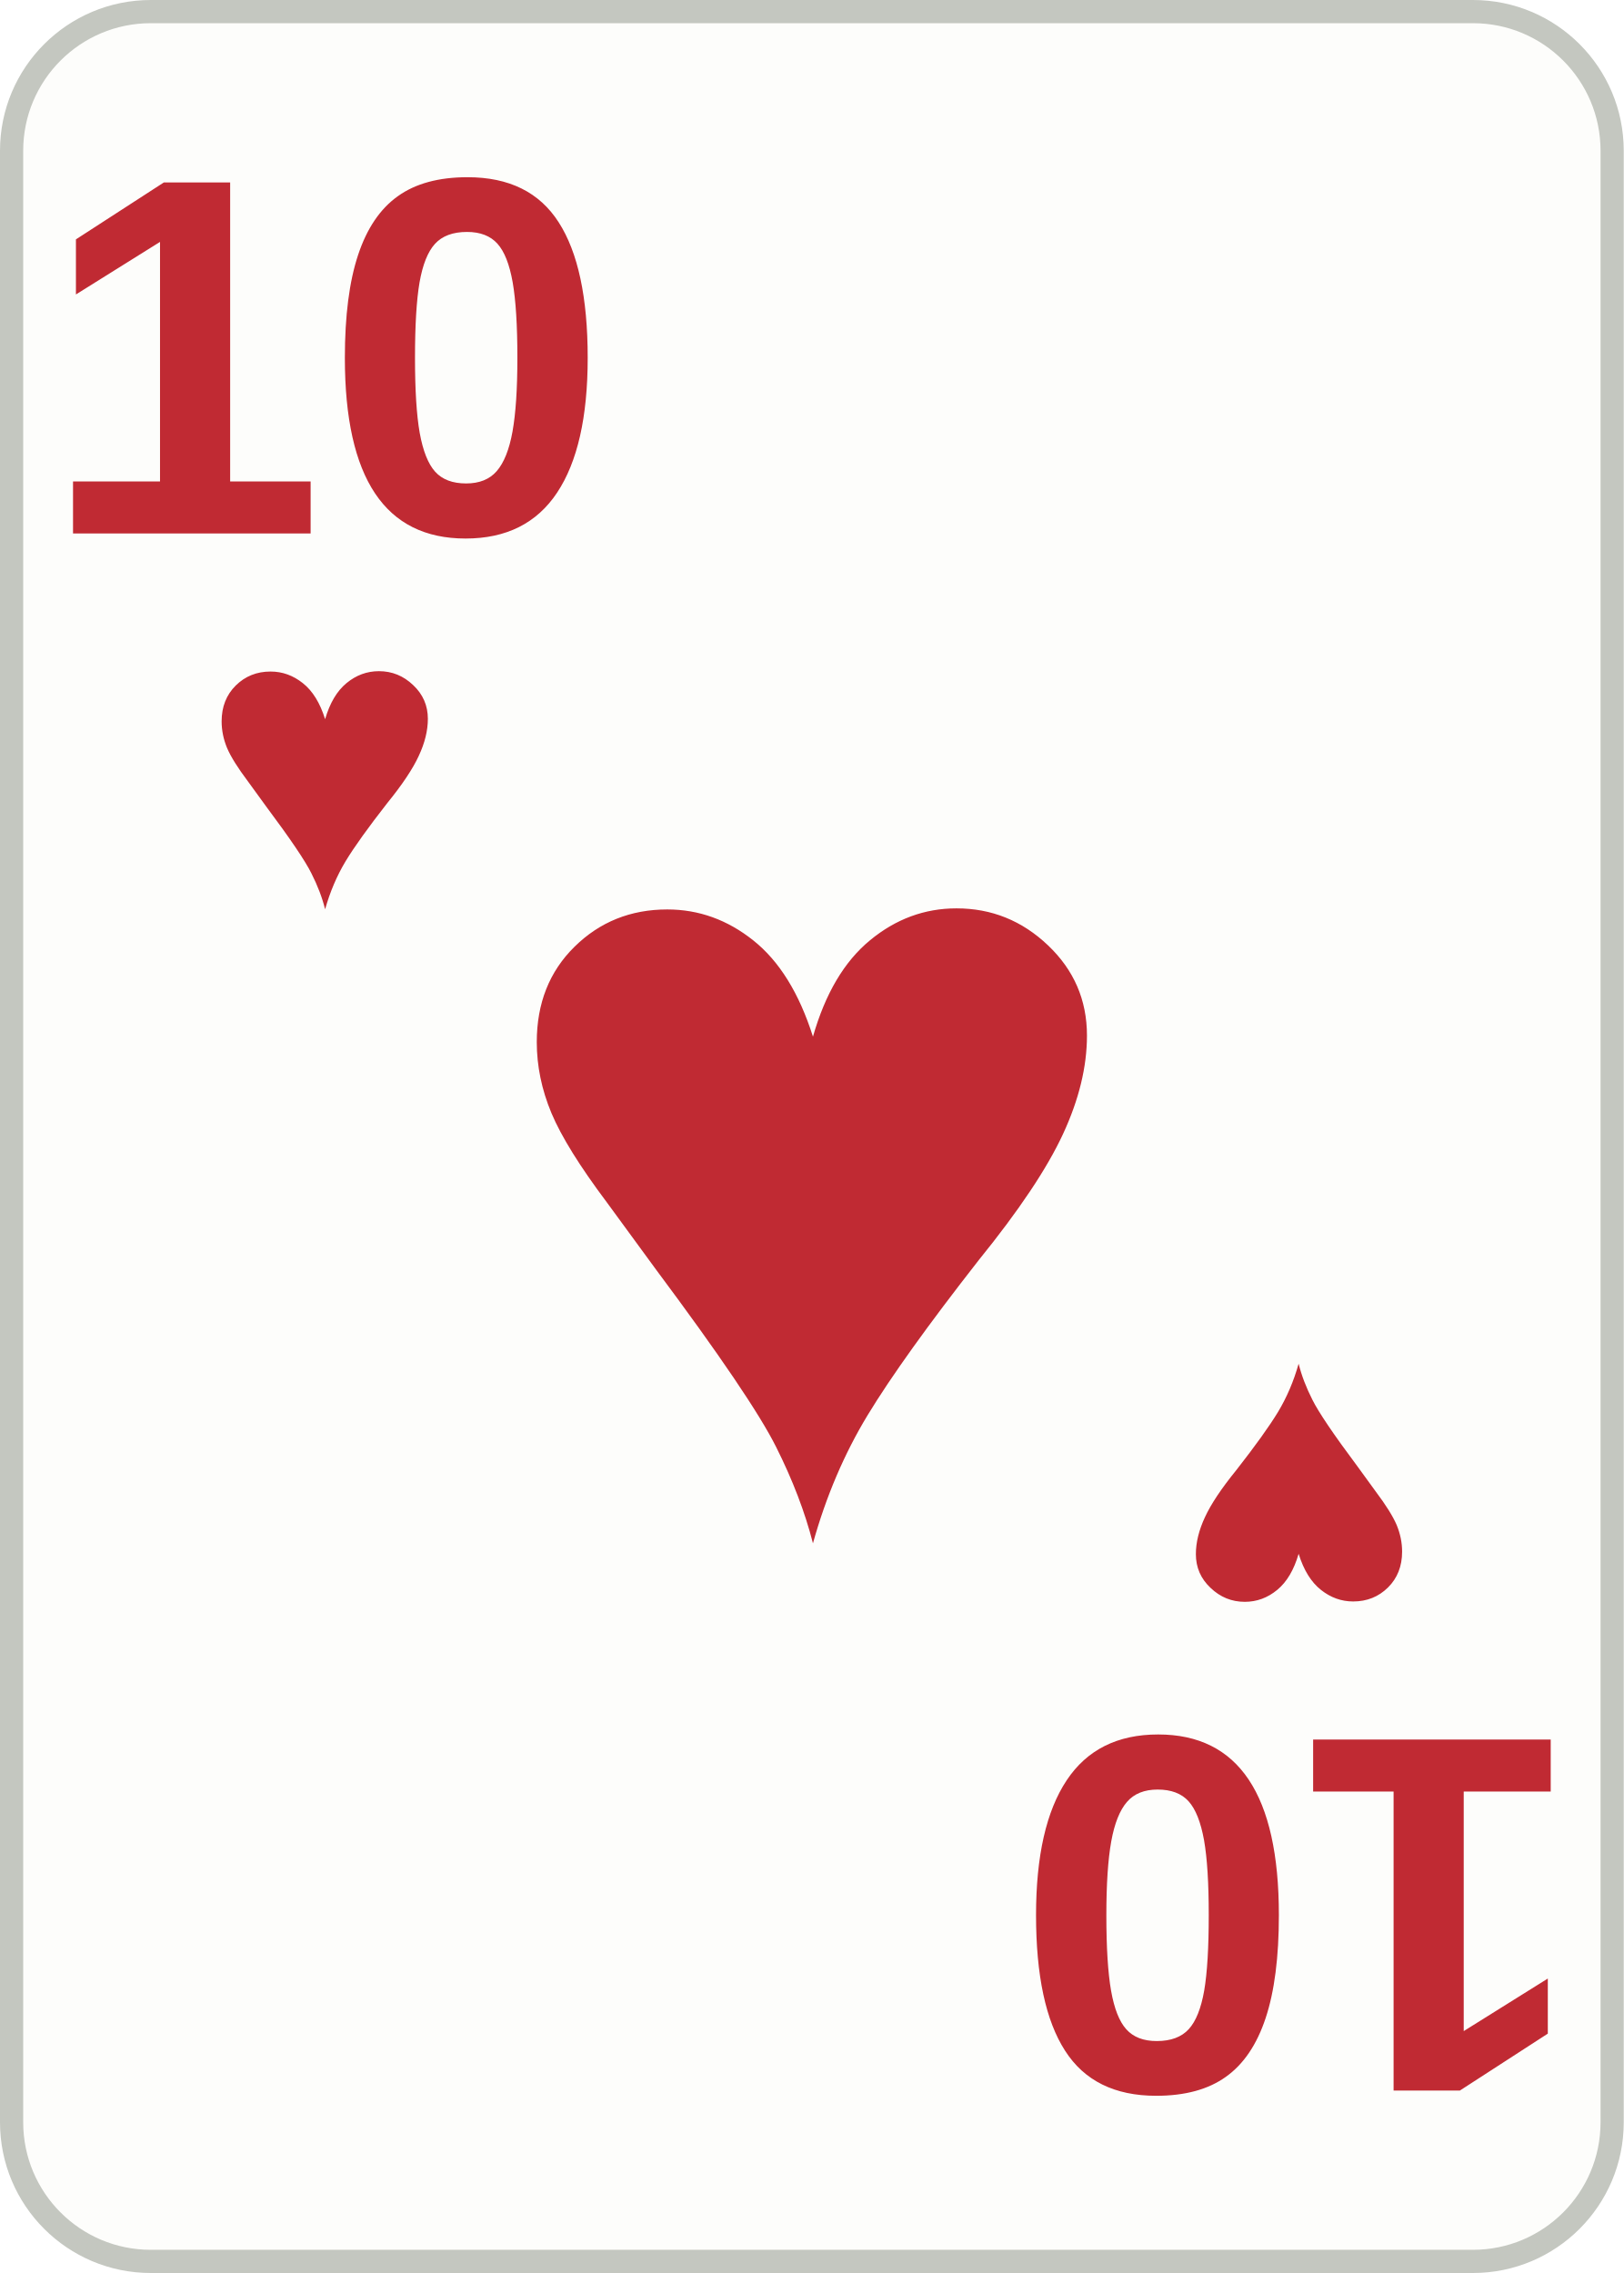
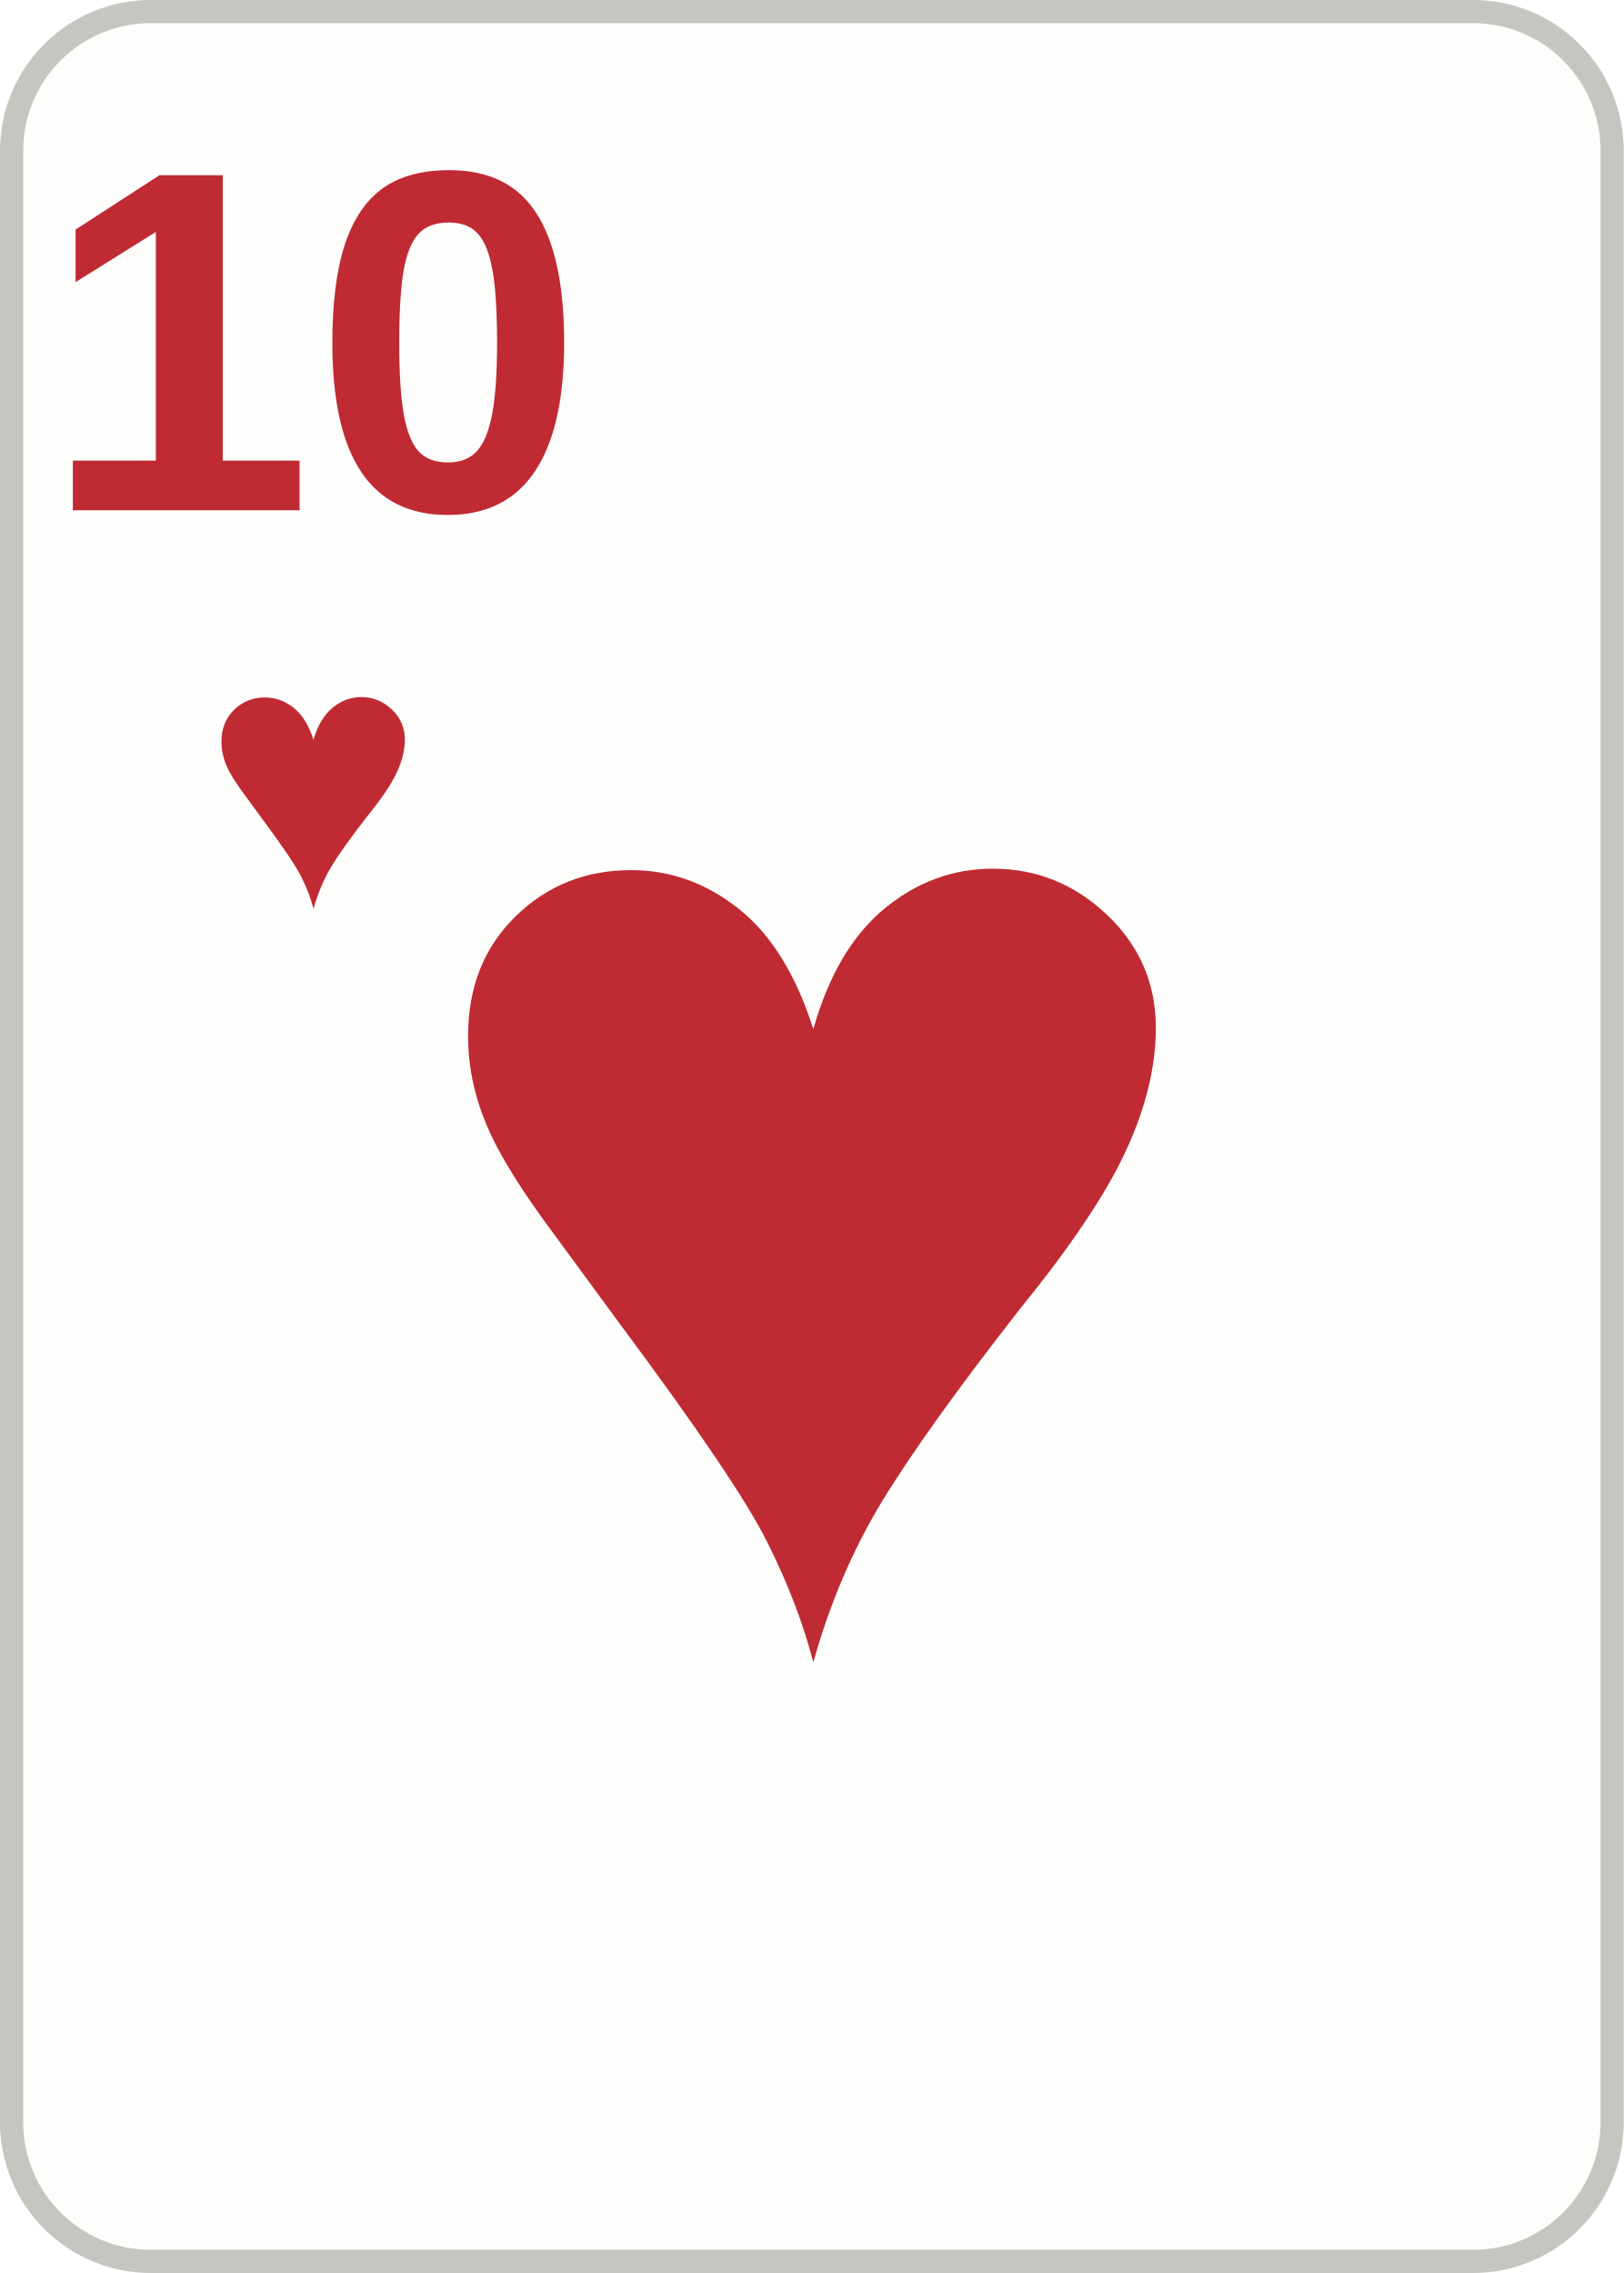
<svg xmlns="http://www.w3.org/2000/svg" viewBox="0 0 140 196">
  <rect x="1" y="1" width="138" height="194" rx="12" fill="#fdfdfb" stroke="#c4c7c0" stroke-width="2" />
  <g font-family="Arial,Helvetica,sans-serif" font-weight="700">
-     <text x="28" y="46" font-size="44" text-anchor="middle" fill="#c02a33">10</text>
-     <text x="28" y="78" font-size="36" text-anchor="middle" fill="#c02a33">♥</text>
-     <g transform="rotate(180 70 98)">
-       <text x="28" y="46" font-size="44" text-anchor="middle" fill="#c02a33">10</text>
-       <text x="28" y="78" font-size="36" text-anchor="middle" fill="#c02a33">♥</text>
-     </g>
-     <text x="70" y="132" font-size="96" text-anchor="middle" fill="#c02a33">♥</text>
+     <text x="27" y="44" font-size="42" text-anchor="middle" fill="#c02a33">10</text>
+     <text x="27" y="78" font-size="32" text-anchor="middle" fill="#c02a33">♥</text>
+     <text x="70" y="142" font-size="120" text-anchor="middle" fill="#c02a33">♥</text>
  </g>
</svg>
